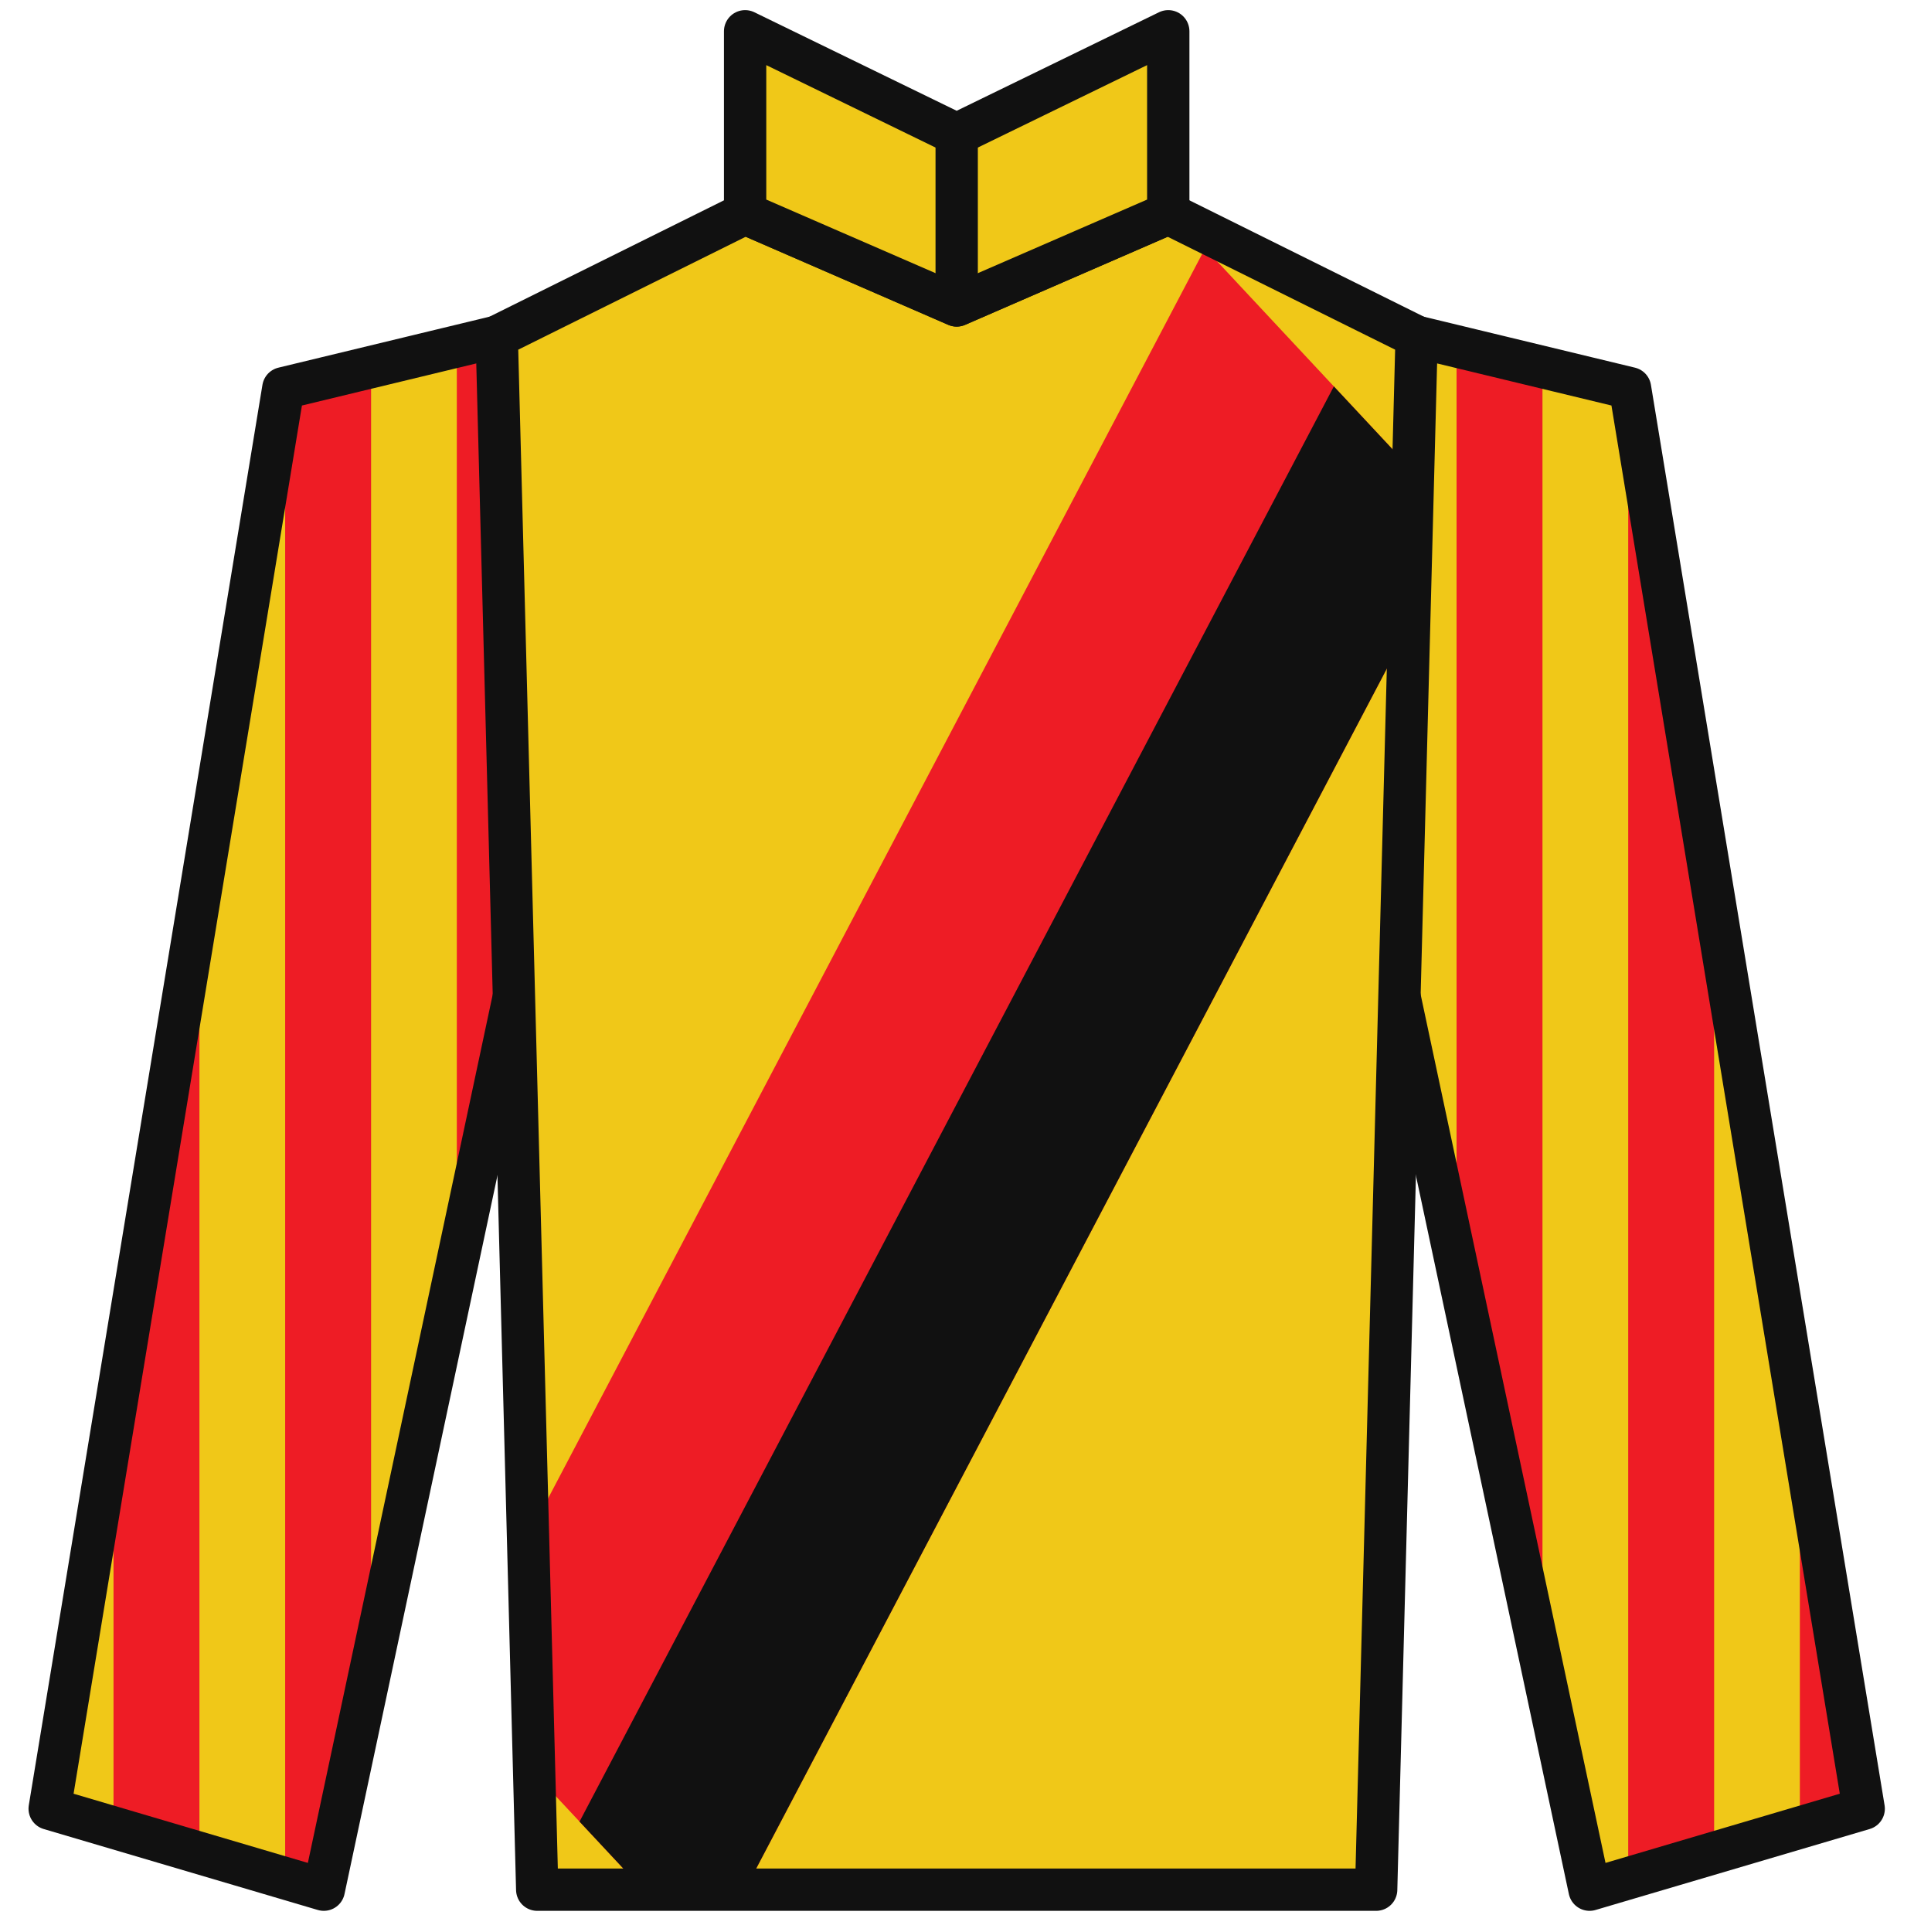
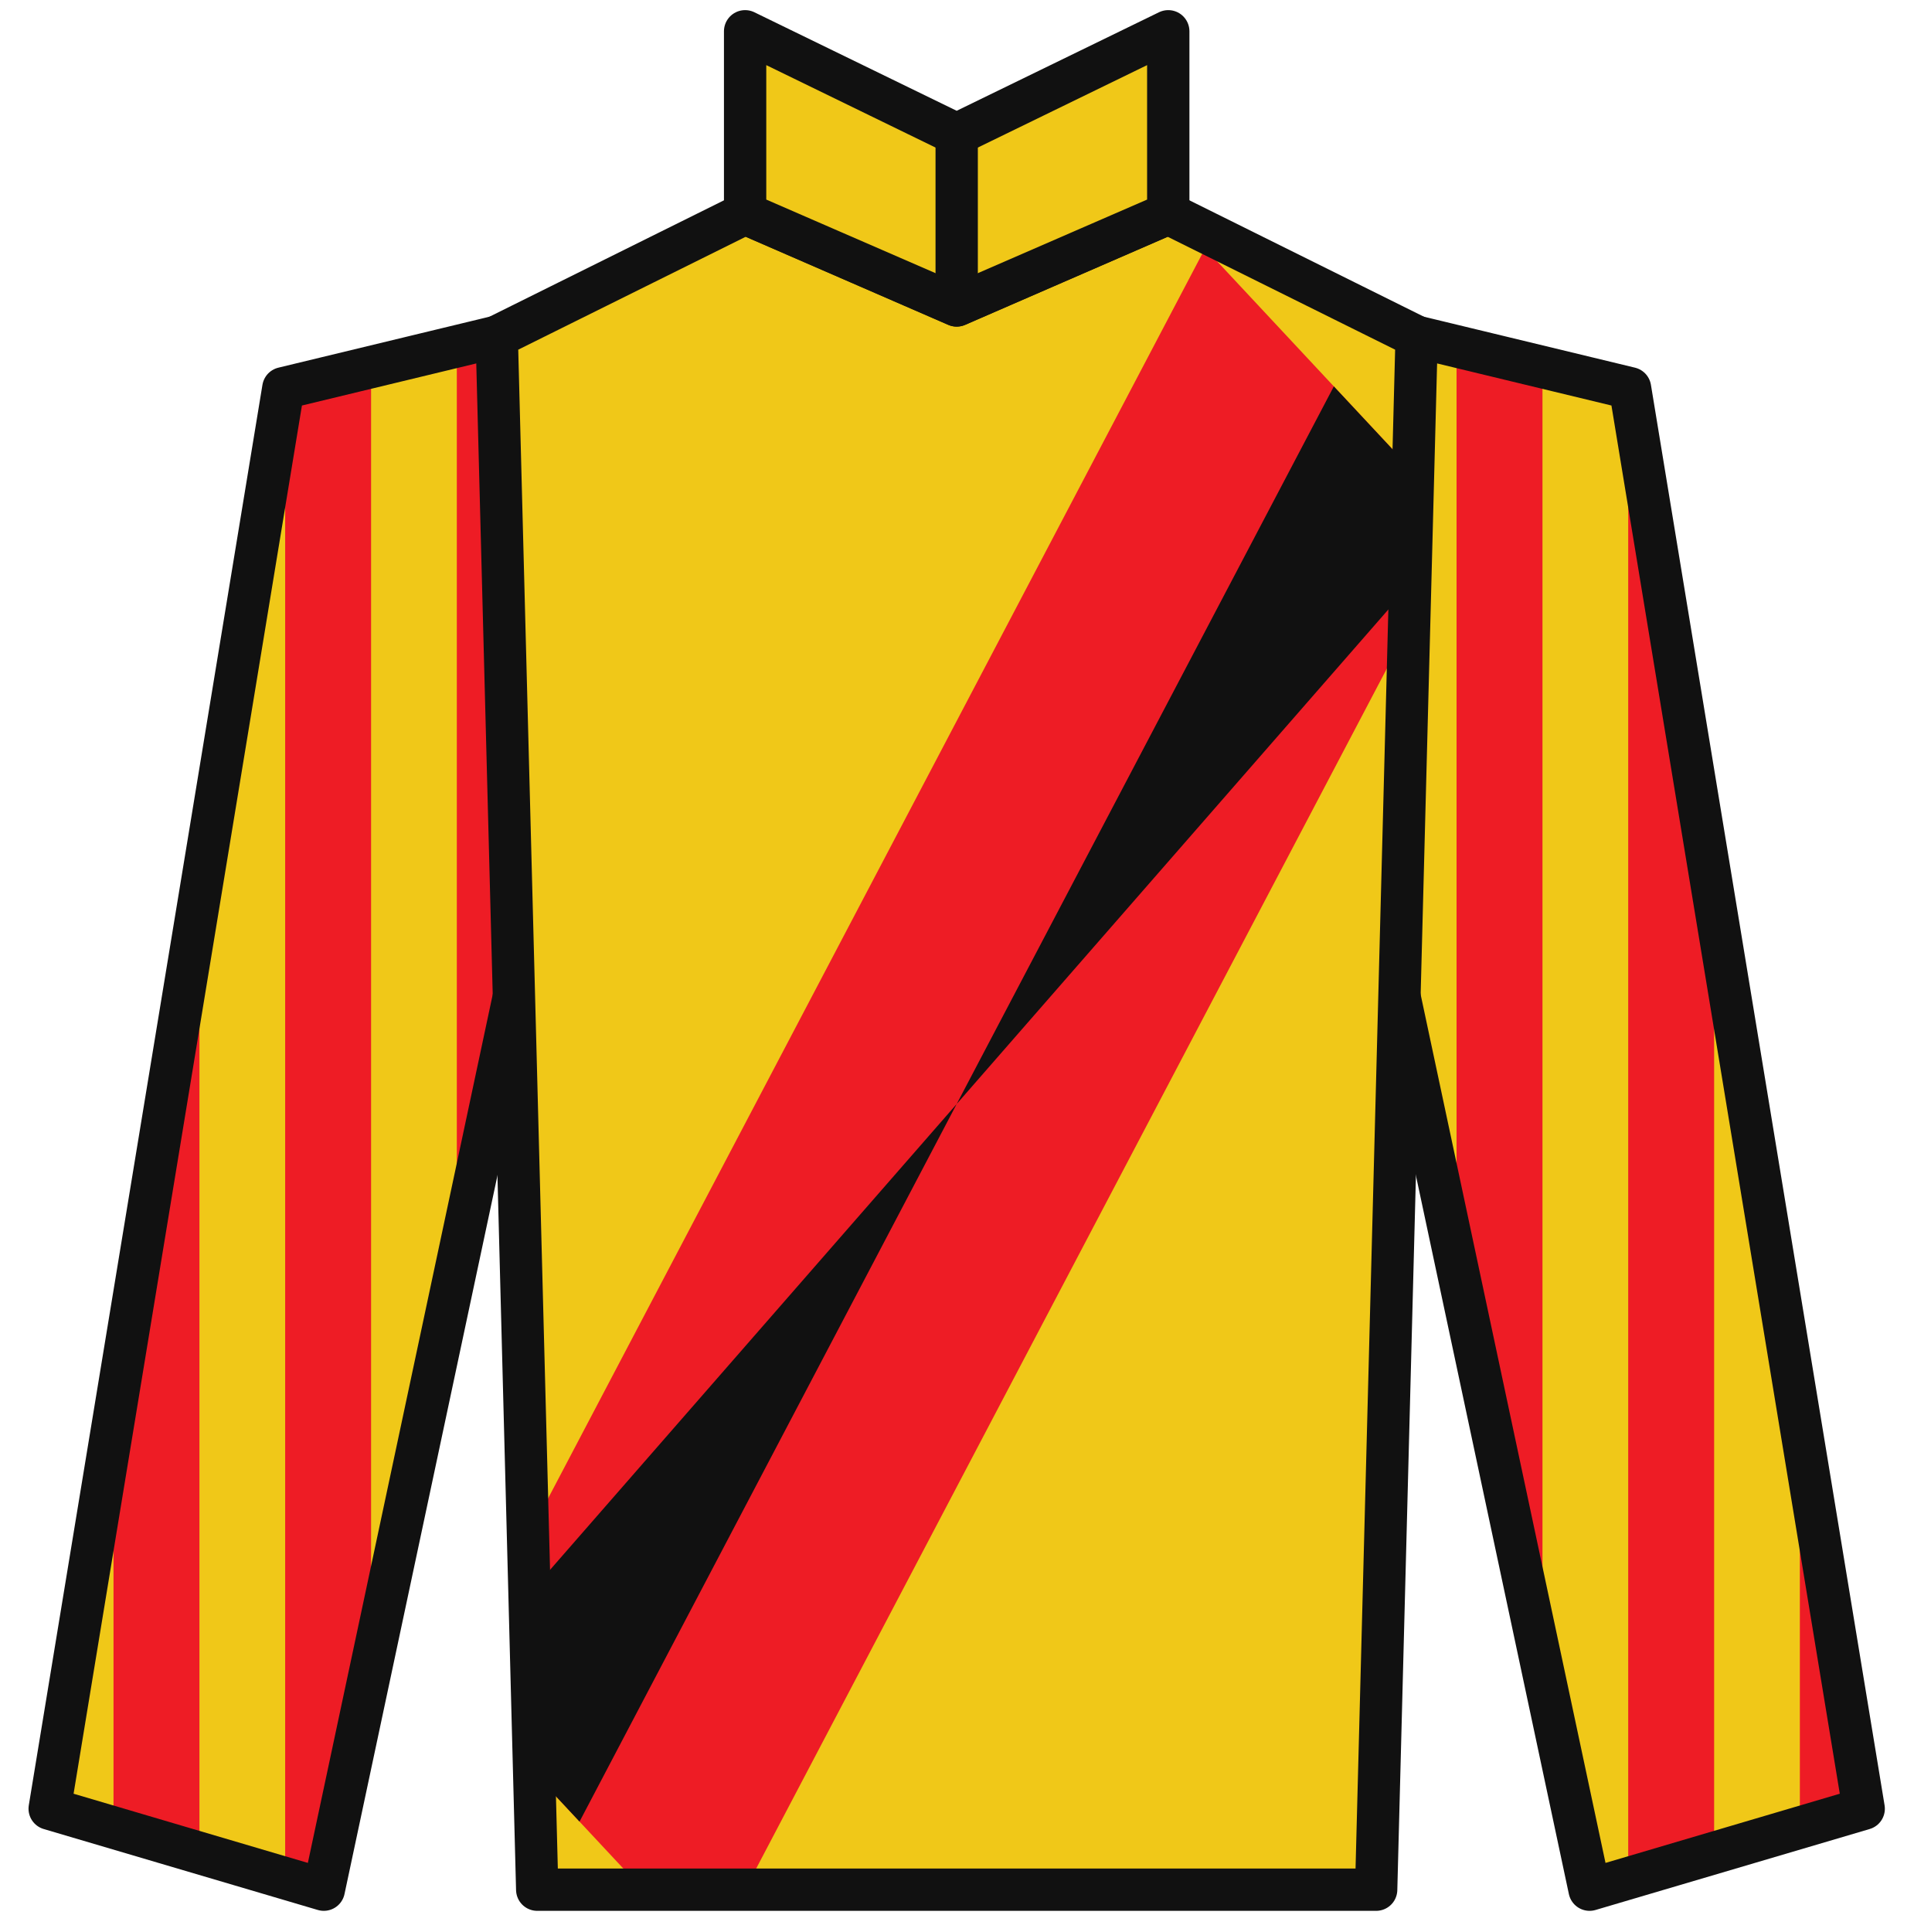
<svg xmlns="http://www.w3.org/2000/svg" class="trikot" viewBox="-1.5 -0.5 104 105" aria-hidden="true">
  <clipPath id="d7021340al">
    <path d="M25.5,17.8 L13.9,20.6 L1.2,97.8 L16.1,102.2 L27,51 Z" />
  </clipPath>
  <g clip-path="url(#d7021340al)">
    <rect x="0" y="17" width="28" height="86.5" fill="#F0C818" />
    <rect x="4.67" y="17" width="4.67" height="86.5" fill="#EE1C25" />
    <rect x="14.0" y="17" width="4.67" height="86.5" fill="#EE1C25" />
    <rect x="23.33" y="17" width="4.67" height="86.5" fill="#EE1C25" />
  </g>
  <path d="M25.5,17.8 L13.9,20.6 L1.2,97.8 L16.1,102.2 L27,51 Z" fill="none" stroke="#111111" stroke-width="2.3" stroke-linejoin="round" />
  <clipPath id="d7021340ar">
    <path d="M75.5,17.8 L87.1,20.6 L99.8,97.8 L84.9,102.2 L74,51 Z" />
  </clipPath>
  <g clip-path="url(#d7021340ar)">
    <rect x="73" y="17" width="28" height="86.5" fill="#F0C818" />
    <rect x="77.67" y="17" width="4.67" height="86.5" fill="#EE1C25" />
    <rect x="87.0" y="17" width="4.67" height="86.5" fill="#EE1C25" />
    <rect x="96.33" y="17" width="4.67" height="86.5" fill="#EE1C25" />
  </g>
  <path d="M75.5,17.8 L87.1,20.6 L99.8,97.8 L84.9,102.2 L74,51 Z" fill="none" stroke="#111111" stroke-width="2.3" stroke-linejoin="round" />
  <clipPath id="d7021340k">
    <path d="M25.5,17.8 L39,11.1 L50.5,16.1 L62,11.1 L75.5,17.8 L73.3,102.2 L27.7,102.2 Z" />
  </clipPath>
  <g clip-path="url(#d7021340k)">
    <rect x="25" y="10" width="51" height="93" fill="#F0C818" />
    <polygon points="78.0,28.0 64.0,13.0 23.0,91.0 37.0,106.0" fill="#EE1C25" />
-     <polygon points="78.0,28.0 71.0,20.5 30.0,98.5 37.0,106.0" fill="#111111" />
+     <polygon points="78.0,28.0 71.0,20.5 30.0,98.5 23.0,91.0" fill="#111111" />
  </g>
  <path d="M25.5,17.8 L39,11.1 L50.5,16.1 L62,11.1 L75.5,17.8 L73.3,102.2 L27.7,102.2 Z" fill="none" stroke="#111111" stroke-width="2.3" stroke-linejoin="round" />
  <path d="M39,1.2 L50.5,6.8 L62,1.2 L62,11.1 L50.5,16.1 L39,11.1 Z" fill="#F0C818" stroke="#111111" stroke-width="2.3" stroke-linejoin="round" />
  <path d="M50.5,6.8 L50.5,16.1" fill="none" stroke="#111111" stroke-width="2.3" />
</svg>
